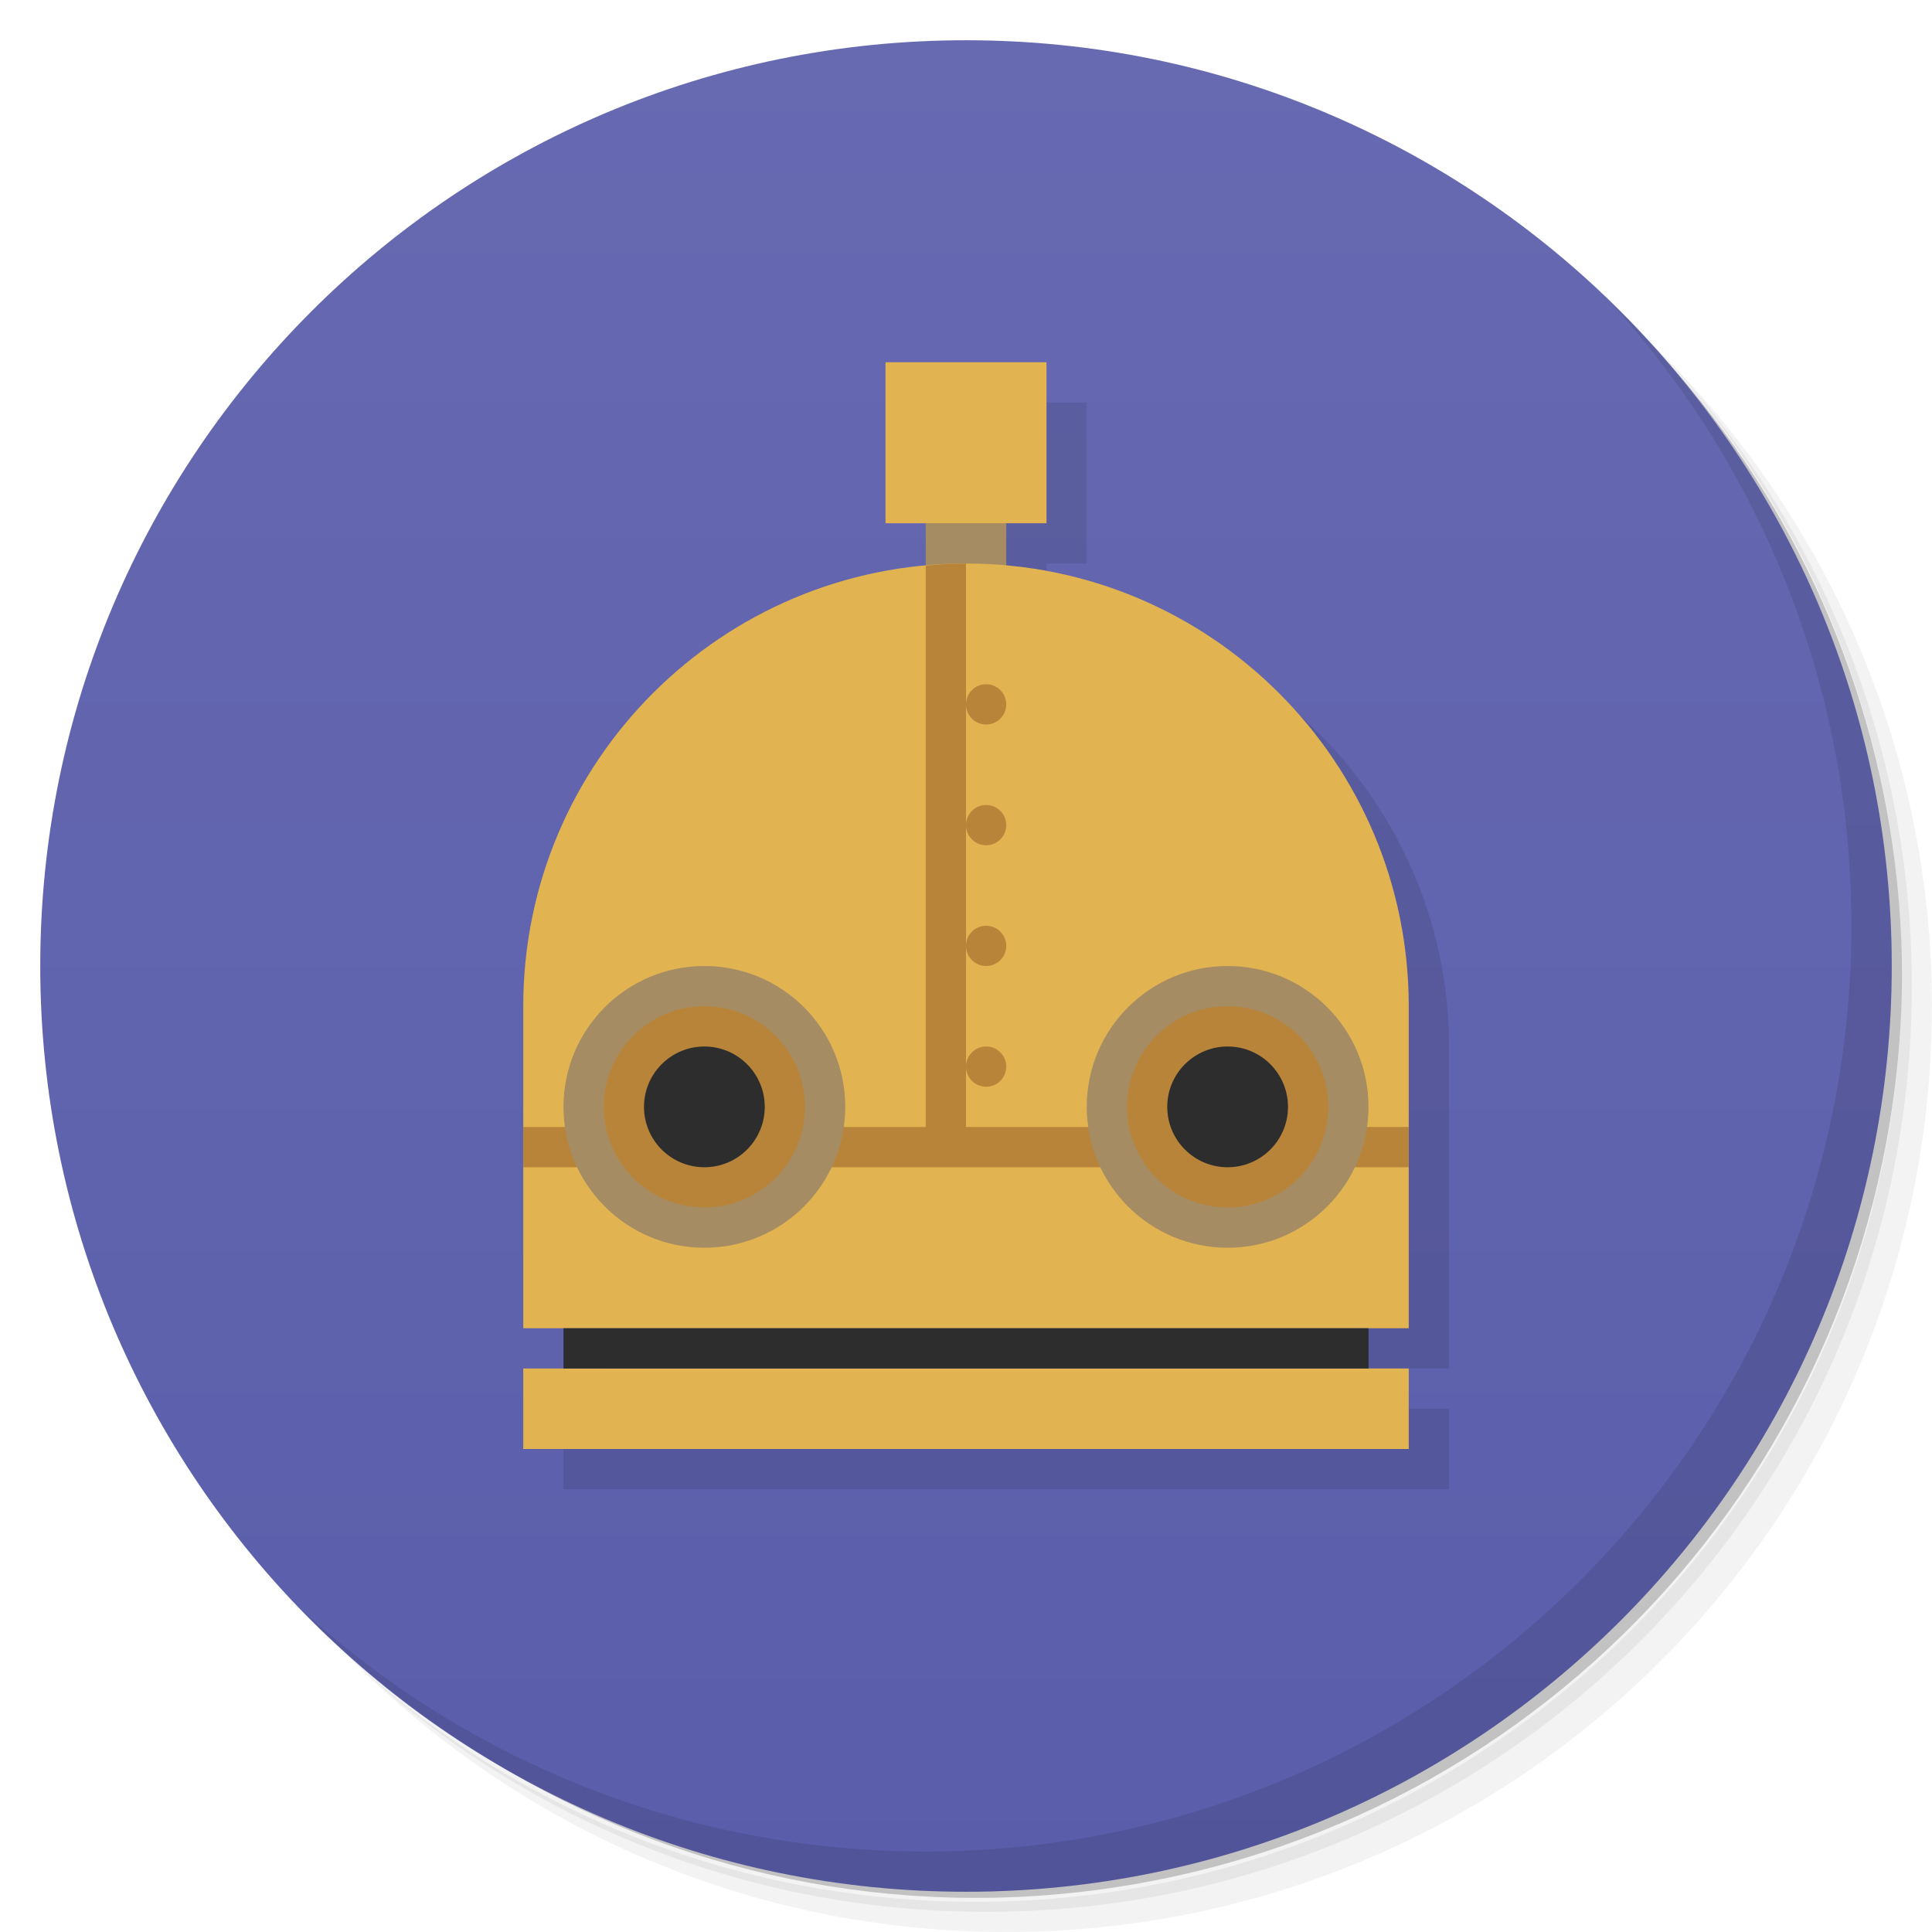
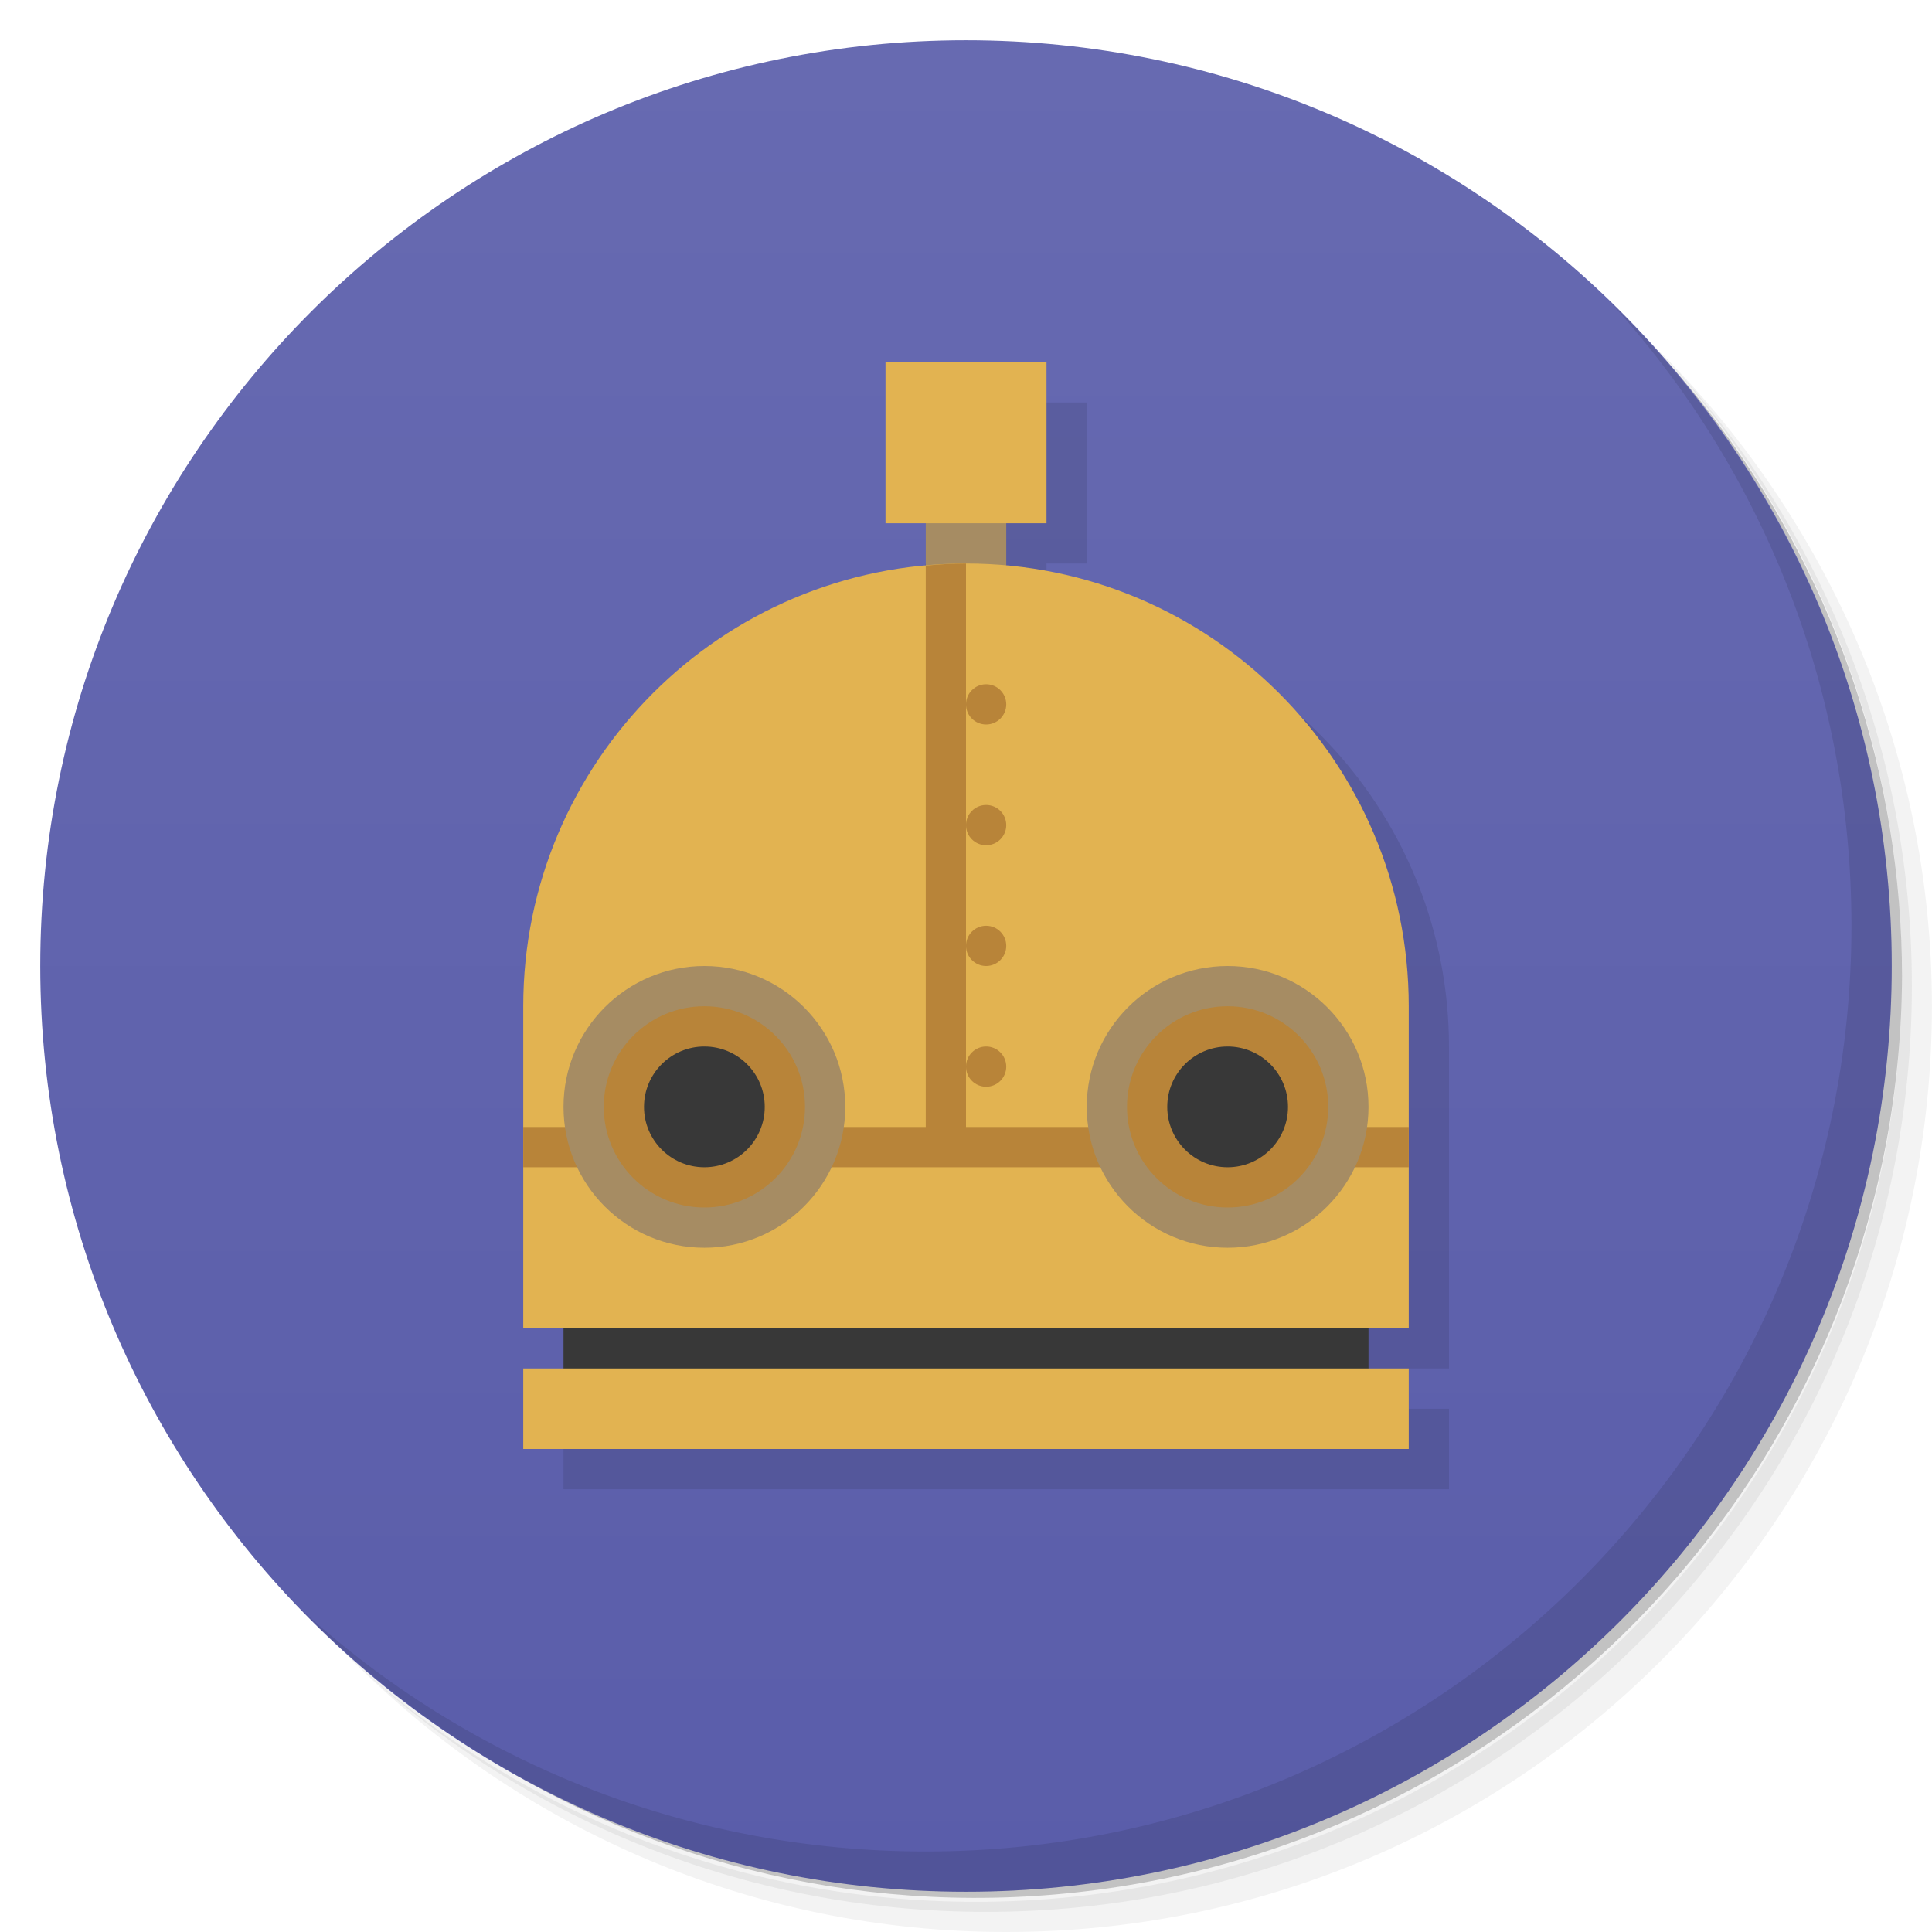
<svg xmlns="http://www.w3.org/2000/svg" version="1.1" viewBox="0 0 48 48">
  <defs>
-     <linearGradient id="linearGradient899" x1="1" x2="47" gradientUnits="userSpaceOnUse">
+     <linearGradient id="bg" x1="1" x2="47" gradientUnits="userSpaceOnUse">
      <stop style="stop-color:#5a5daa" offset="0" />
      <stop style="stop-color:#676ab1" offset="1" />
    </linearGradient>
  </defs>
  <path d="m36.31 5c5.859 4.062 9.688 10.831 9.688 18.5 0 12.426-10.07 22.5-22.5 22.5-7.669 0-14.438-3.828-18.5-9.688 1.037 1.822 2.306 3.499 3.781 4.969 4.085 3.712 9.514 5.969 15.469 5.969 12.703 0 23-10.298 23-23 0-5.954-2.256-11.384-5.969-15.469-1.469-1.475-3.147-2.744-4.969-3.781zm4.969 3.781c3.854 4.113 6.219 9.637 6.219 15.719 0 12.703-10.297 23-23 23-6.081 0-11.606-2.364-15.719-6.219 4.16 4.144 9.883 6.719 16.219 6.719 12.703 0 23-10.298 23-23 0-6.335-2.575-12.06-6.719-16.219z" style="opacity:.05" />
  <path d="m41.28 8.781c3.712 4.085 5.969 9.514 5.969 15.469 0 12.703-10.297 23-23 23-5.954 0-11.384-2.256-15.469-5.969 4.113 3.854 9.637 6.219 15.719 6.219 12.703 0 23-10.298 23-23 0-6.081-2.364-11.606-6.219-15.719z" style="opacity:.1" />
-   <path d="m31.25 2.375c8.615 3.154 14.75 11.417 14.75 21.13 0 12.426-10.07 22.5-22.5 22.5-9.708 0-17.971-6.135-21.12-14.75a23 23 0 0 0 44.875 -7 23 23 0 0 0 -16 -21.875z" style="opacity:.2" />
+   <path d="m31.25 2.375c8.615 3.154 14.75 11.417 14.75 21.13 0 12.426-10.07 22.5-22.5 22.5-9.708 0-17.971-6.135-21.12-14.75a23 23 0 0 0 44.875-7 23 23 0 0 0-16-21.875z" style="opacity:.2" />
  <g transform="matrix(0,-1,1,0,0,48)" style="fill:#5a5daa">
-     <path d="m24 1c12.703 0 23 10.297 23 23s-10.297 23-23 23-23-10.297-23-23 10.297-23 23-23z" style="fill:url(#linearGradient899)" />
+     <path d="m24 1c12.703 0 23 10.297 23 23s-10.297 23-23 23-23-10.297-23-23 10.297-23 23-23z" style="fill:url(#bg)" />
  </g>
-   <path d="m23 10v4h1v1.051c-5.662 0.517-9.997 5.264-10 10.949v8h1v1h-1v2h11 11v-2h-1v-1h1v-8c-5e-3 -5.684-4.339-10.429-10-10.945v-1.055h1v-4z" style="opacity:.1" />
+   <path d="m23 10v4l-9 21v2h22v-2h-1v-1h1v-8c-5e-3 -5.684-4.339-10.429-10-10.945v-1.055h1v-4z" style="opacity:.1" />
  <path d="m40.03 7.531c3.712 4.084 5.969 9.514 5.969 15.469 0 12.703-10.297 23-23 23-5.954 0-11.384-2.256-15.469-5.969 4.178 4.291 10.01 6.969 16.469 6.969 12.703 0 23-10.298 23-23 0-6.462-2.677-12.291-6.969-16.469z" style="opacity:.1" />
  <rect x="23" y="12.07" width="2" height="2.928" style="fill:#a68c63" />
-   <path d="m24 14a11 11 0 0 0 -11 11v8h22v-8a11 11 0 0 0 -11 -11m-11 20v2h11 11v-2h-22z" style="fill:#e2b351" />
-   <path d="m24 14a11 11.451 0 0 0 -1 0.053v14.522h1v-14.575" style="fill:#b88439" />
+   <rect x="14" y="32" width="20" height="3" style="fill:#383838" />
+   <path d="m24 14c-6.075 0-11 4.925-11 11v8h22v-8c0-6.075-4.925-11-11-11m-11 20v2h22v-2z" style="fill:#e2b351" />
+   <path d="m24 14a11 11.451 0 0 0-1 0.053v14.522h1v-14.575" style="fill:#b88439" />
  <rect x="13" y="28" width="22" height="1" style="fill:#b88439" />
  <circle cx="24.5" cy="17.5" r=".5" style="fill:#b88439" />
  <circle cx="24.5" cy="20.5" r=".5" style="fill:#b88439" />
  <circle cx="24.5" cy="23.5" r=".5" style="fill:#b88439" />
  <circle cx="24.5" cy="26.5" r=".5" style="fill:#b88439" />
  <rect x="22" y="9" width="4" height="4" style="fill:#e2b351" />
-   <rect x="14" y="33" width="20" height="1" style="fill:#2d2d2d" />
  <circle cx="17.5" cy="27.5" r="3.5" style="fill:#a68c63" />
  <circle cx="17.5" cy="27.5" r="2.5" style="fill:#b88439" />
-   <circle cx="17.5" cy="27.5" r="1.5" style="fill:#2d2d2d" />
+   <circle cx="17.5" cy="27.5" r="1.5" style="fill:#383838" />
  <circle cx="30.5" cy="27.5" r="3.5" style="fill:#a68c63" />
  <circle cx="30.5" cy="27.5" r="2.5" style="fill:#b88439" />
-   <circle cx="30.5" cy="27.5" r="1.5" style="fill:#2d2d2d" />
+   <circle cx="30.5" cy="27.5" r="1.5" style="fill:#383838" />
</svg>
